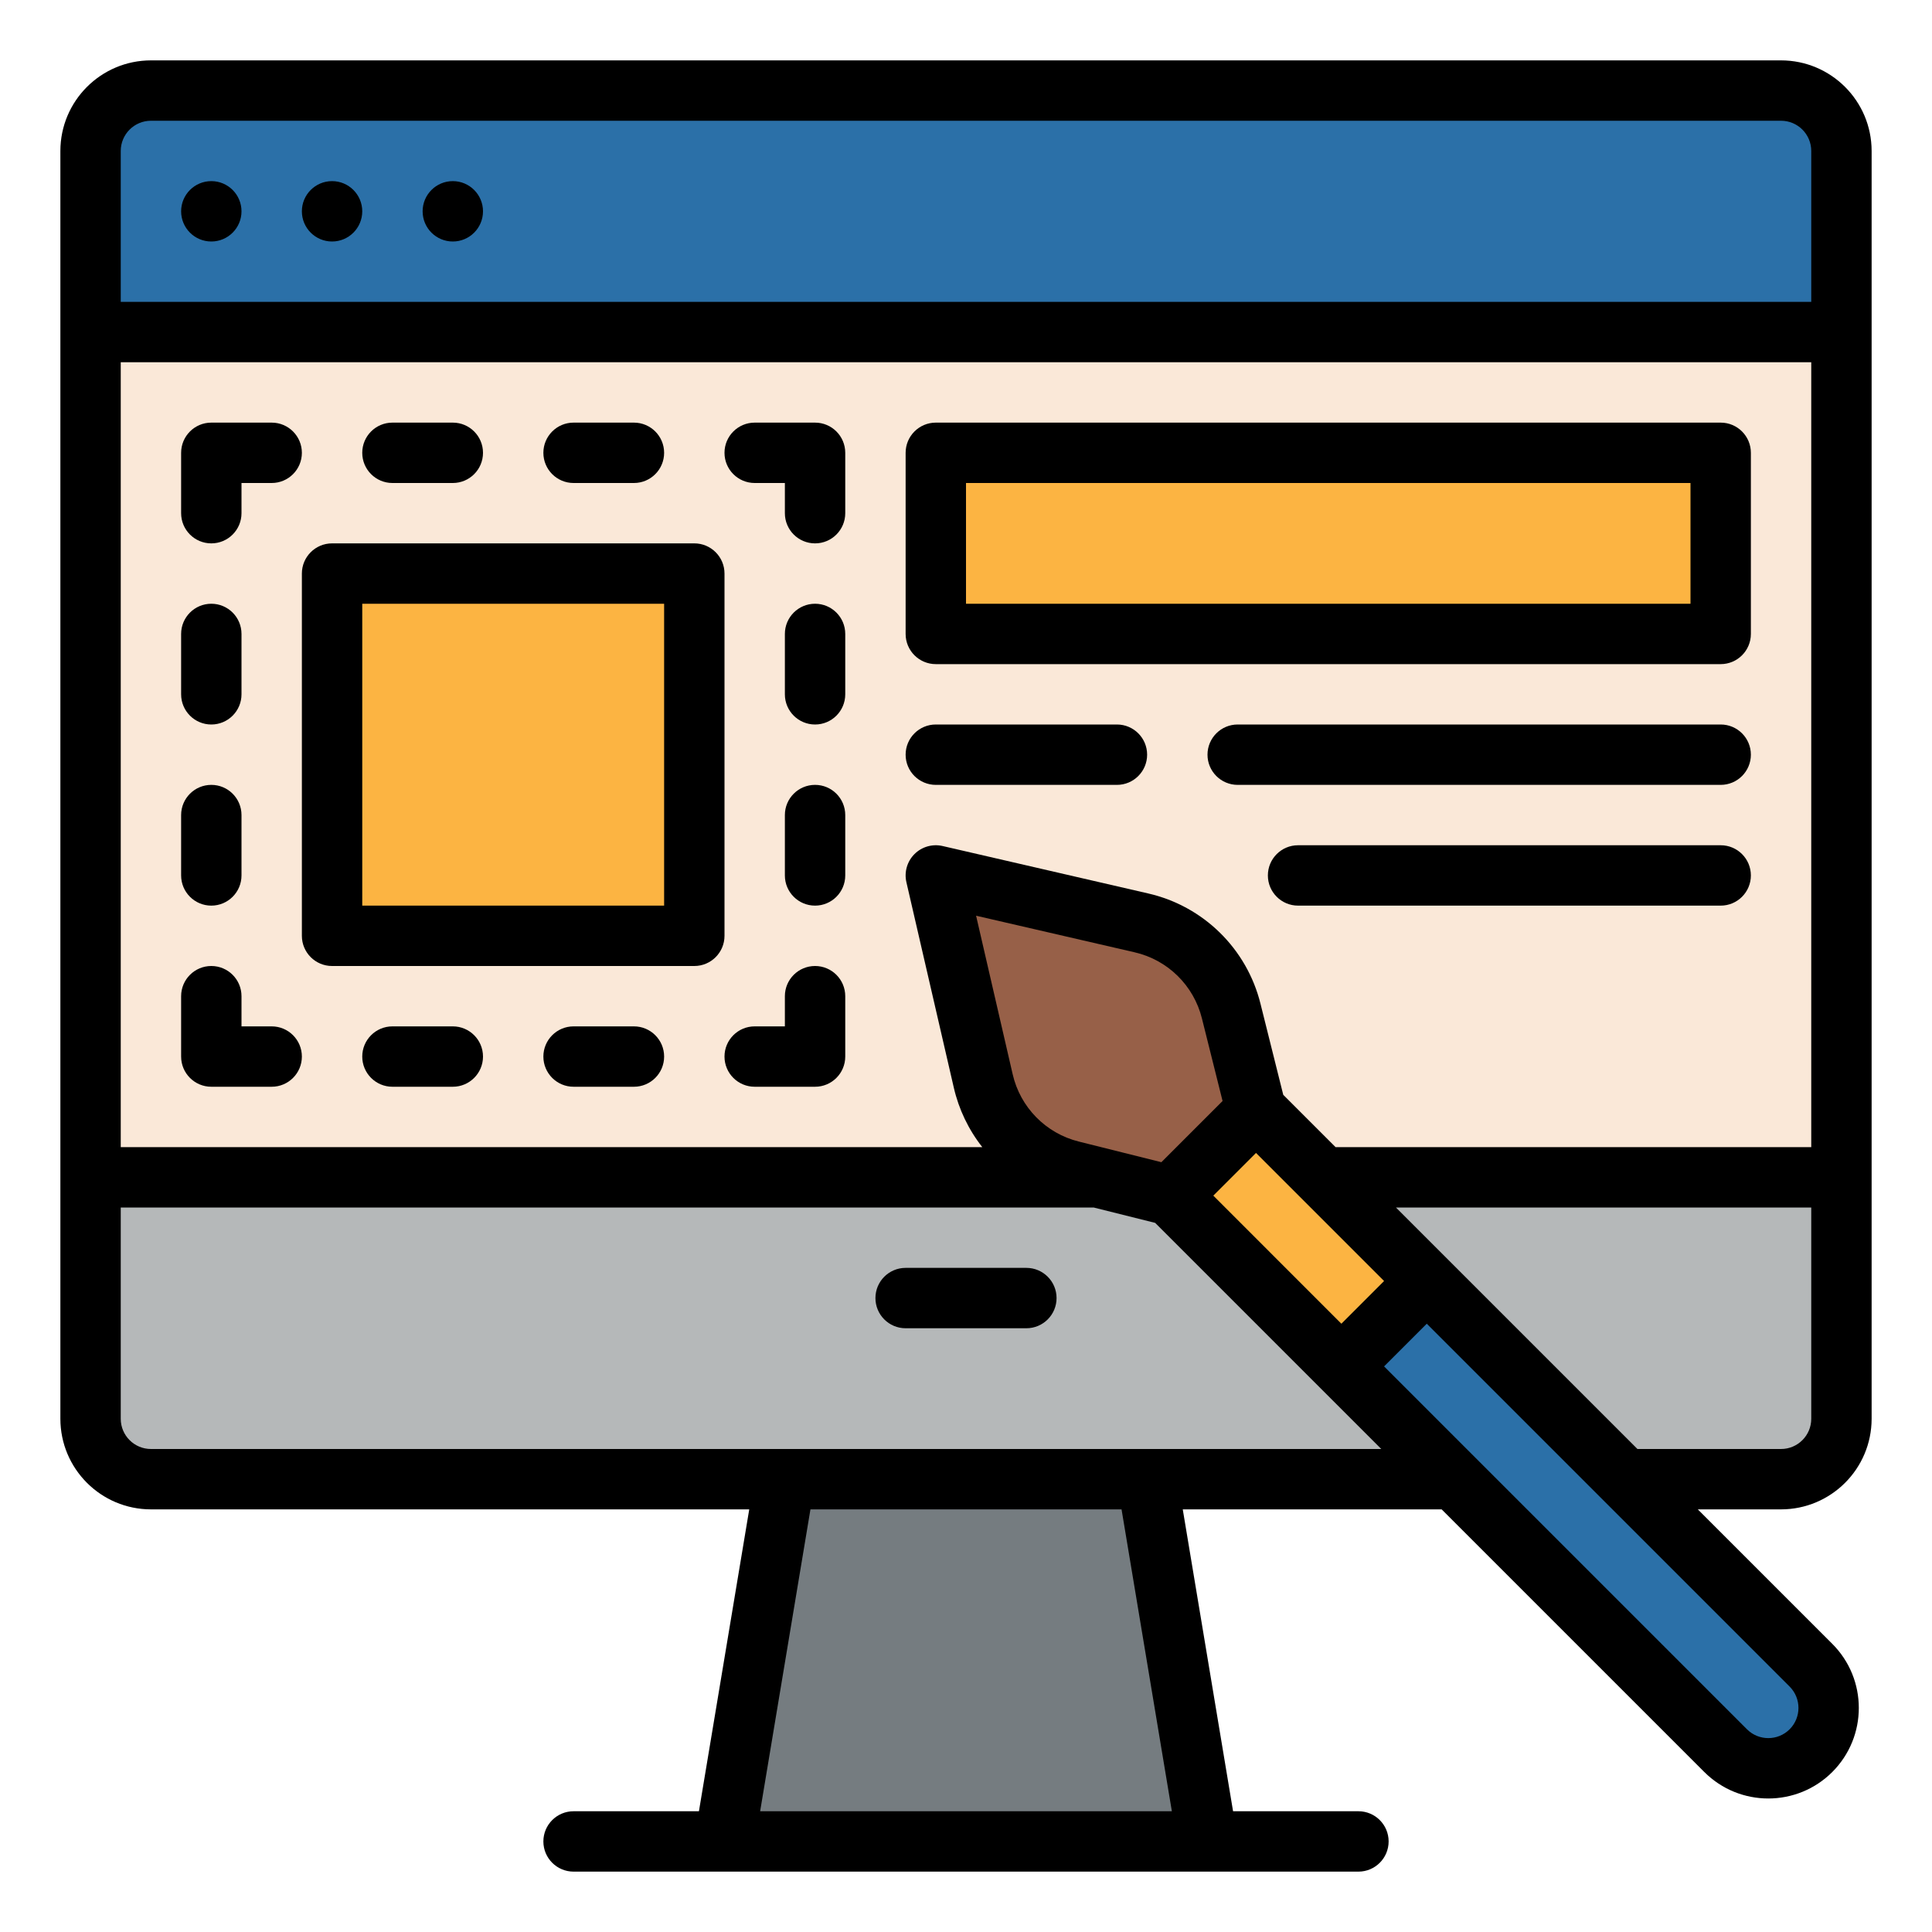
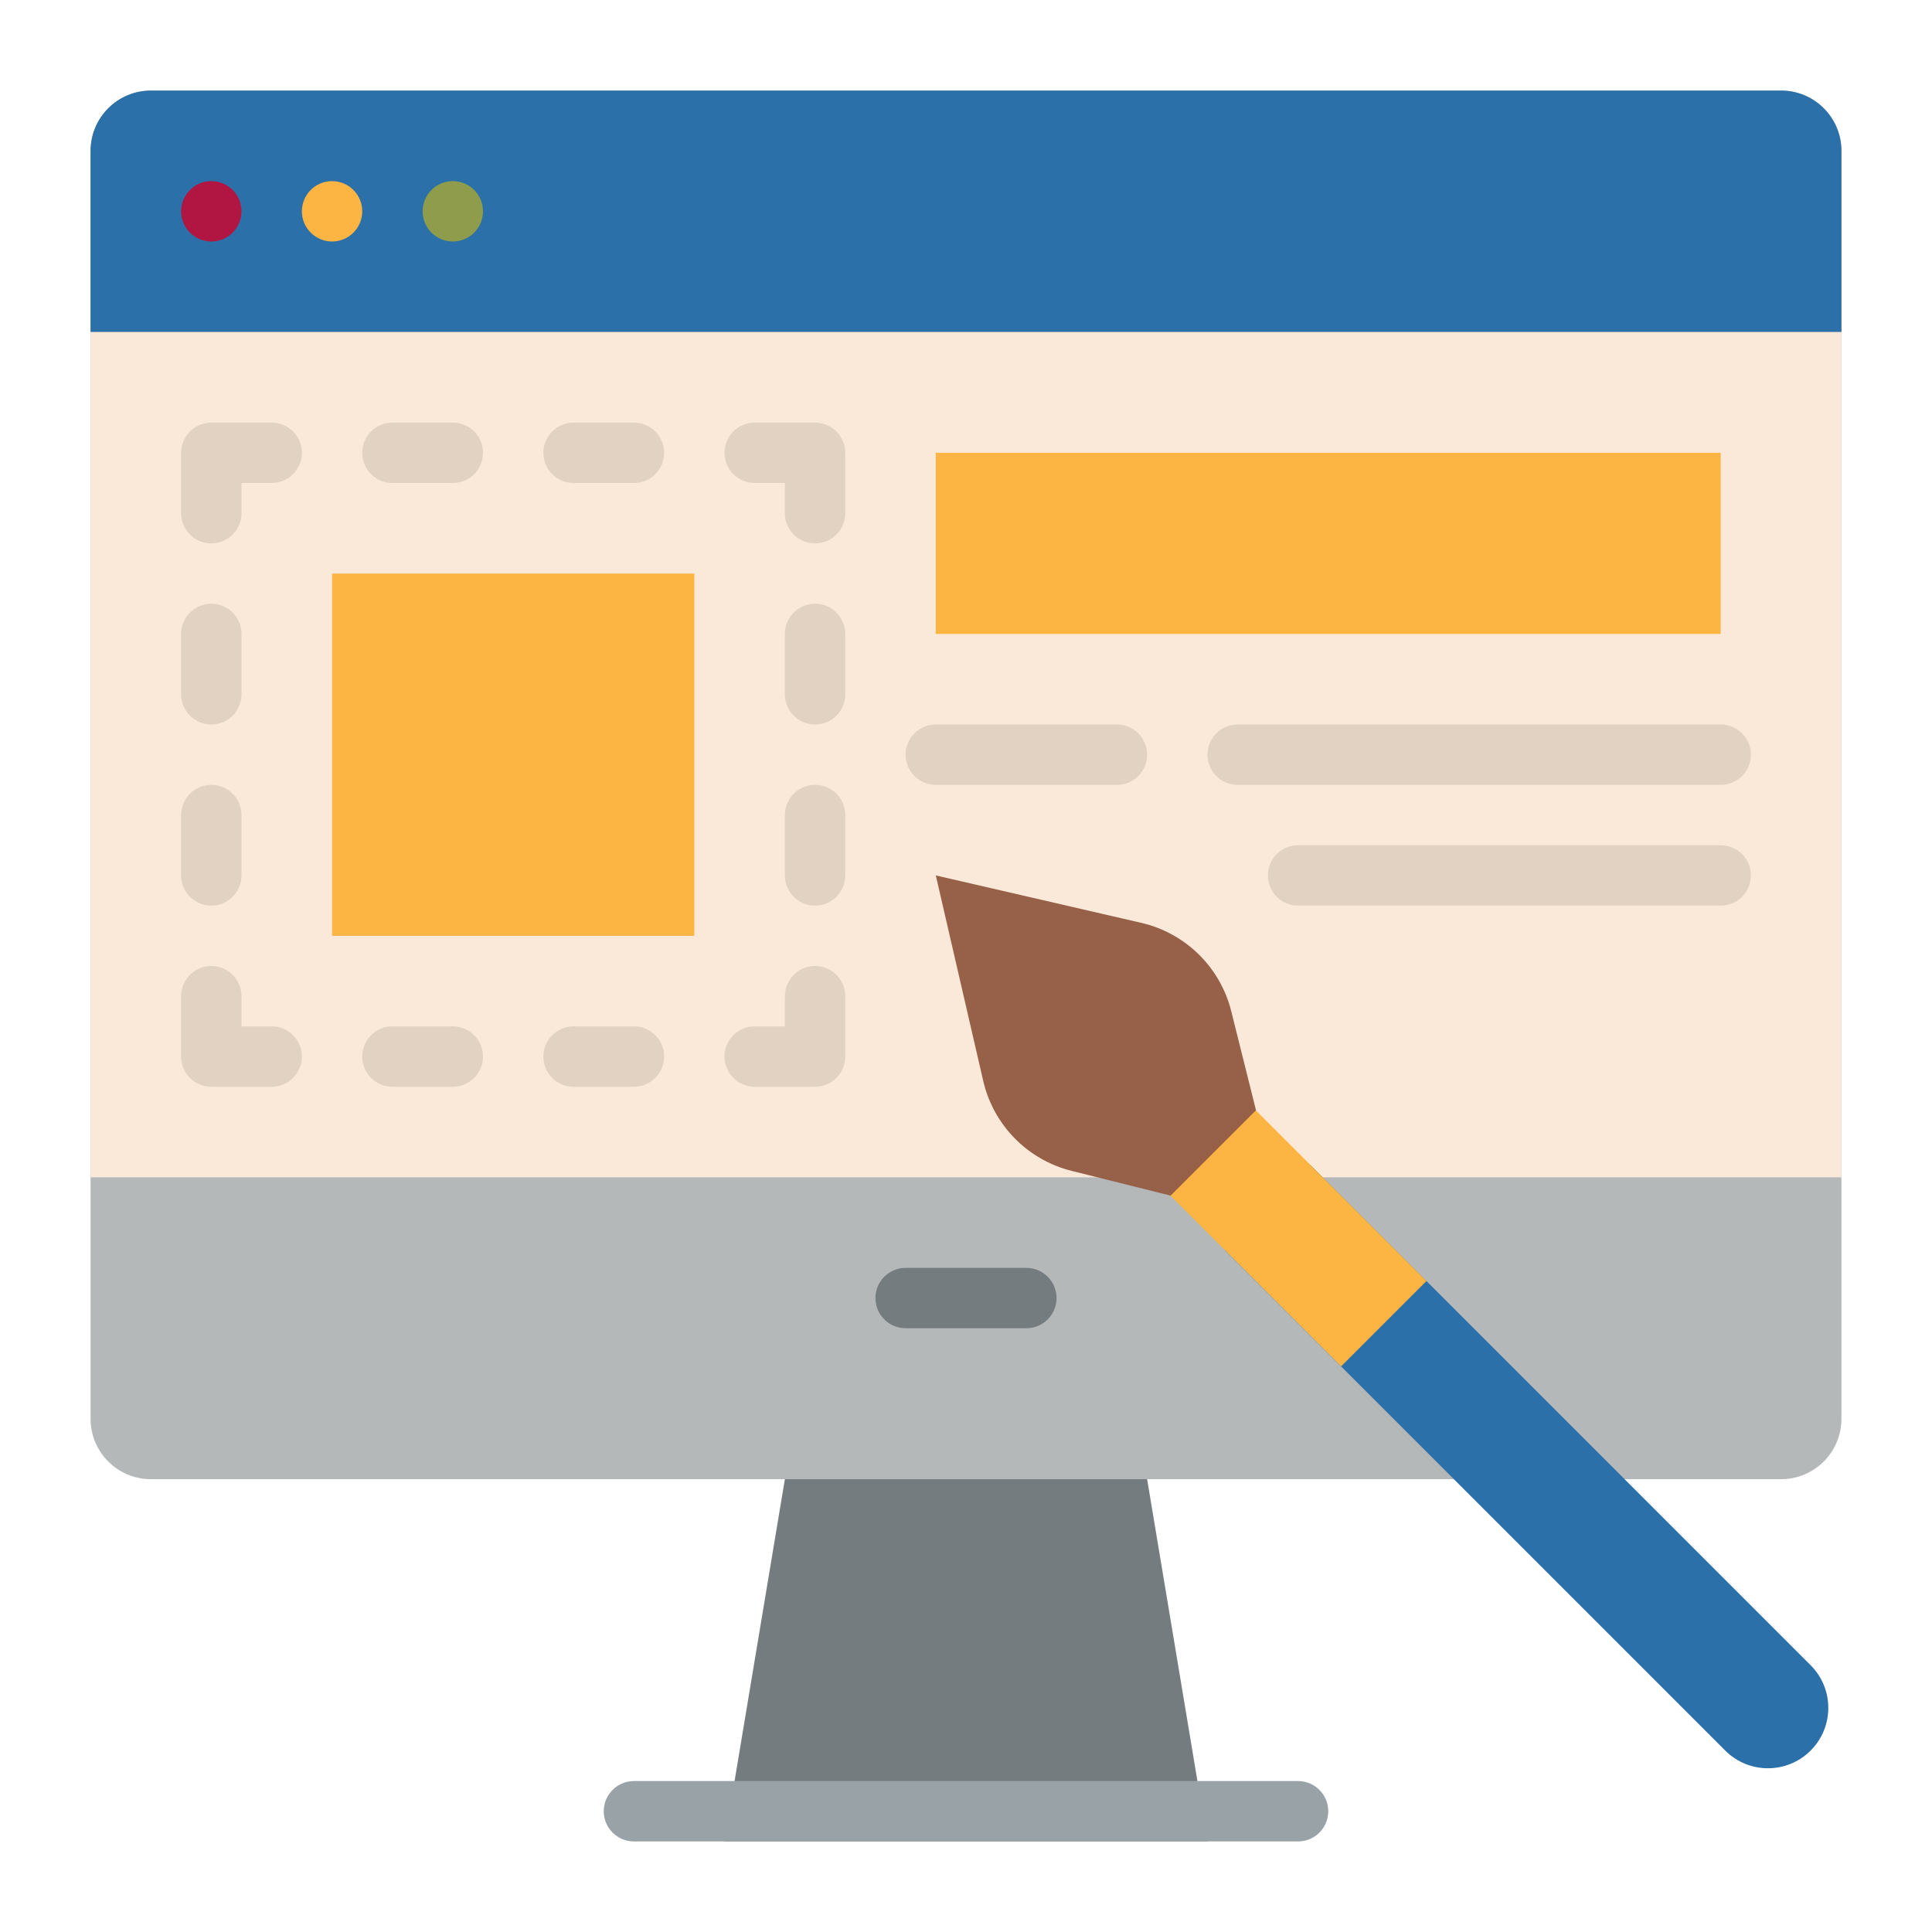
<svg xmlns="http://www.w3.org/2000/svg" viewBox="0 0 512 512">
  <path d="M320 488H192l16-96v-32h96v32z" fill="#757c80" />
  <rect fill="#b5b8b9" height="368" rx="16" width="464" x="24" y="24" />
  <path d="M40 24h432a16 16 0 0116 16v48H24V40a16 16 0 0116-16z" fill="#2b70a8" />
+   <path d="M344 488H168a8 8 0 010-16h176a8 8 0 010 16z" fill="#99a2a7" />
+   <path d="M272 352h-32a8 8 0 010-16h32a8 8 0 010 16z" fill="#757c80" />
+   <circle cx="56" cy="56" fill="#b01641" r="8" />
+   <circle cx="88" cy="56" fill="#fcb442" r="8" />
+   <circle cx="120" cy="56" fill="#8e9c4c" r="8" />
  <path d="M24 88h464v224H24z" fill="#fae8d8" />
+   <g fill="#e2d2c2">
+     <path d="M120 128h-16a8 8 0 010-16h16a8 8 0 010 16zM168 128h-16a8 8 0 010-16h16a8 8 0 010 16zM120 288h-16a8 8 0 010-16h16a8 8 0 010 16zM168 288h-16a8 8 0 010-16h16a8 8 0 010 16zM216 192a8 8 0 01-8-8v-16a8 8 0 0116 0v16a8 8 0 01-8 8zM216 240a8 8 0 01-8-8v-16a8 8 0 0116 0v16a8 8 0 01-8 8zM56 192a8 8 0 01-8-8v-16a8 8 0 0116 0v16a8 8 0 01-8 8zM56 240a8 8 0 01-8-8v-16a8 8 0 0116 0v16a8 8 0 01-8 8zM72 112H56a8 8 0 00-8 8v16a8 8 0 0016 0v-8h8a8 8 0 000-16zM72 272h-8v-8a8 8 0 00-16 0v16a8 8 0 008 8h16a8 8 0 000-16zM216 112h-16a8 8 0 000 16h8v8a8 8 0 0016 0v-16a8 8 0 00-8-8zM216 256a8 8 0 00-8 8v8h-8a8 8 0 000 16h16a8 8 0 008-8v-16a8 8 0 00-8-8z" />
+   </g>
  <path d="M88 152h96v96H88z" fill="#fcb442" />
+   <path d="M296 208h-48a8 8 0 010-16h48a8 8 0 010 16zM456 208H328a8 8 0 010-16h128a8 8 0 010 16zM456 240H344a8 8 0 010-16h112a8 8 0 010 16z" fill="#e2d2c2" />
  <path d="M324.612 331.325l22.624-22.624 132.597 132.597a15.998 15.998 0 010 22.624 15.998 15.998 0 01-22.624 0L324.612 331.325z" fill="#2b70a8" />
  <path d="M288.623 295.32l22.624-22.625 66.784 66.784-22.624 22.624zM248 120h208v48H248z" fill="#fcb442" />
  <path d="M248 232l12.564 54.443a32 32 0 0023.419 23.849l26.242 6.561 22.628-22.628-6.561-26.242a32 32 0 00-23.849-23.419z" fill="#976048" />
-   <path d="M496 376V40a24.028 24.028 0 00-24-24H40a24.028 24.028 0 00-24 24v336a24.028 24.028 0 0024 24h158.556l-13.333 80H152a8 8 0 000 16h208a8 8 0 000-16h-33.223l-13.333-80h68.613l69.589 69.589a24 24 0 0033.941 0 24.028 24.028 0 000-33.941L449.939 400H472a24.028 24.028 0 0024-24zm-174.459-59.144l11.313-11.314 33.94 33.94L355.48 350.8zm-13.765-8.862l-21.852-5.463a23.893 23.893 0 01-17.565-17.886l-9.686-41.972 41.972 9.686a23.893 23.893 0 0117.886 17.565l5.463 21.852zm32.3-17.855l-6.024-24.1a39.825 39.825 0 00-29.812-29.274l-54.44-12.56a8 8 0 00-9.594 9.594l12.564 54.443A40 40 0 00260.315 304H32V96h448v208H353.939zM40 32h432a8.009 8.009 0 018 8v40H32V40a8.009 8.009 0 018-8zm270.556 448H201.444l13.333-80h82.446zM40 384a8.009 8.009 0 01-8-8v-56h257.828l16.306 4.076L366.057 384zm434.273 74.275a8 8 0 01-11.314 0l-96.165-96.165 11.314-11.31 96.165 96.165a8.01 8.01 0 010 11.31zM369.939 320H480v56a8.009 8.009 0 01-8 8h-38.061z" />
-   <path d="M272 336h-32a8 8 0 000 16h32a8 8 0 000-16z" />
-   <circle cx="56" cy="56" r="8" />
-   <circle cx="88" cy="56" r="8" />
-   <circle cx="120" cy="56" r="8" />
-   <path d="M104 128h16a8 8 0 000-16h-16a8 8 0 000 16zm48 0h16a8 8 0 000-16h-16a8 8 0 000 16zM72 272h-8v-8a8 8 0 00-16 0v16a8 8 0 008 8h16a8 8 0 000-16zm48 0h-16a8 8 0 000 16h16a8 8 0 000-16zm48 0h-16a8 8 0 000 16h16a8 8 0 000-16zm48-160h-16a8 8 0 000 16h8v8a8 8 0 0016 0v-16a8 8 0 00-8-8zm0 48a8 8 0 00-8 8v16a8 8 0 0016 0v-16a8 8 0 00-8-8zm0 48a8 8 0 00-8 8v16a8 8 0 0016 0v-16a8 8 0 00-8-8zm0 48a8 8 0 00-8 8v8h-8a8 8 0 000 16h16a8 8 0 008-8v-16a8 8 0 00-8-8zM56 144a8 8 0 008-8v-8h8a8 8 0 000-16H56a8 8 0 00-8 8v16a8 8 0 008 8zm0 48a8 8 0 008-8v-16a8 8 0 00-16 0v16a8 8 0 008 8zm0 48a8 8 0 008-8v-16a8 8 0 00-16 0v16a8 8 0 008 8zm240-48h-48a8 8 0 000 16h48a8 8 0 000-16zm160 0H328a8 8 0 000 16h128a8 8 0 000-16zm0 32H344a8 8 0 000 16h112a8 8 0 000-16zm0-112H248a8 8 0 00-8 8v48a8 8 0 008 8h208a8 8 0 008-8v-48a8 8 0 00-8-8zm-8 48H256v-32h192zm-256-8a8 8 0 00-8-8H88a8 8 0 00-8 8v96a8 8 0 008 8h96a8 8 0 008-8zm-16 88H96v-80h80z" />
</svg>
